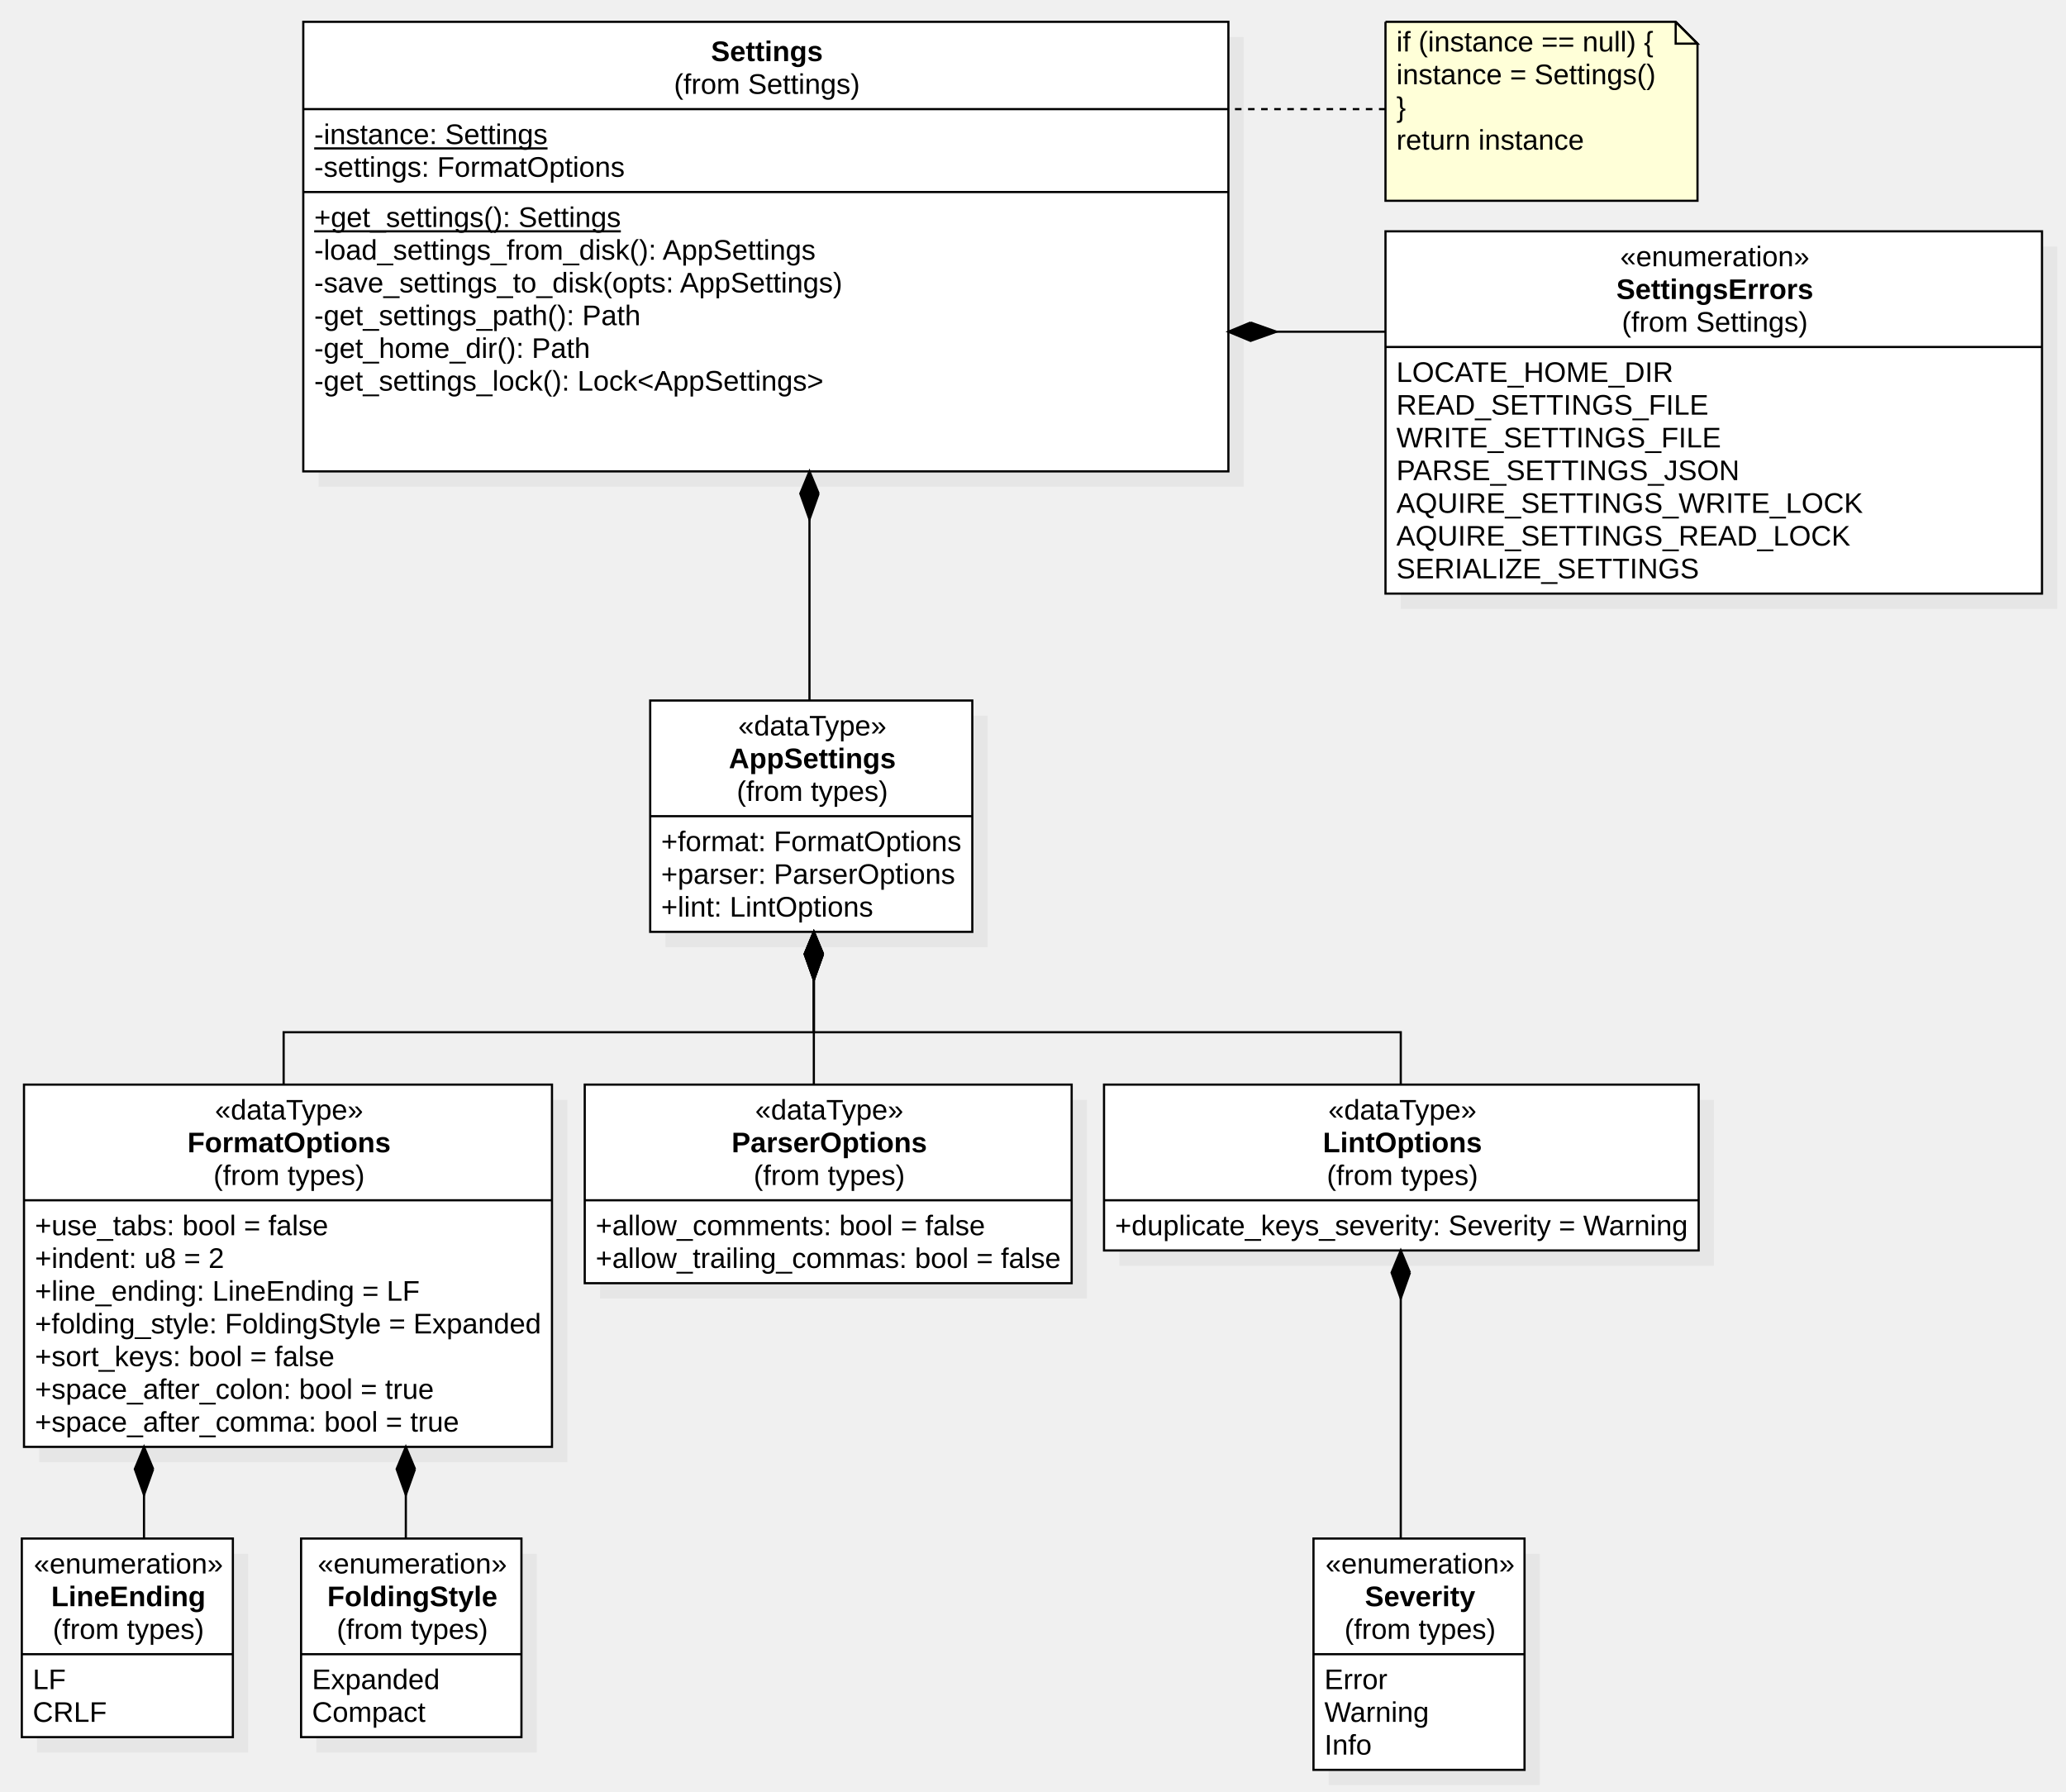
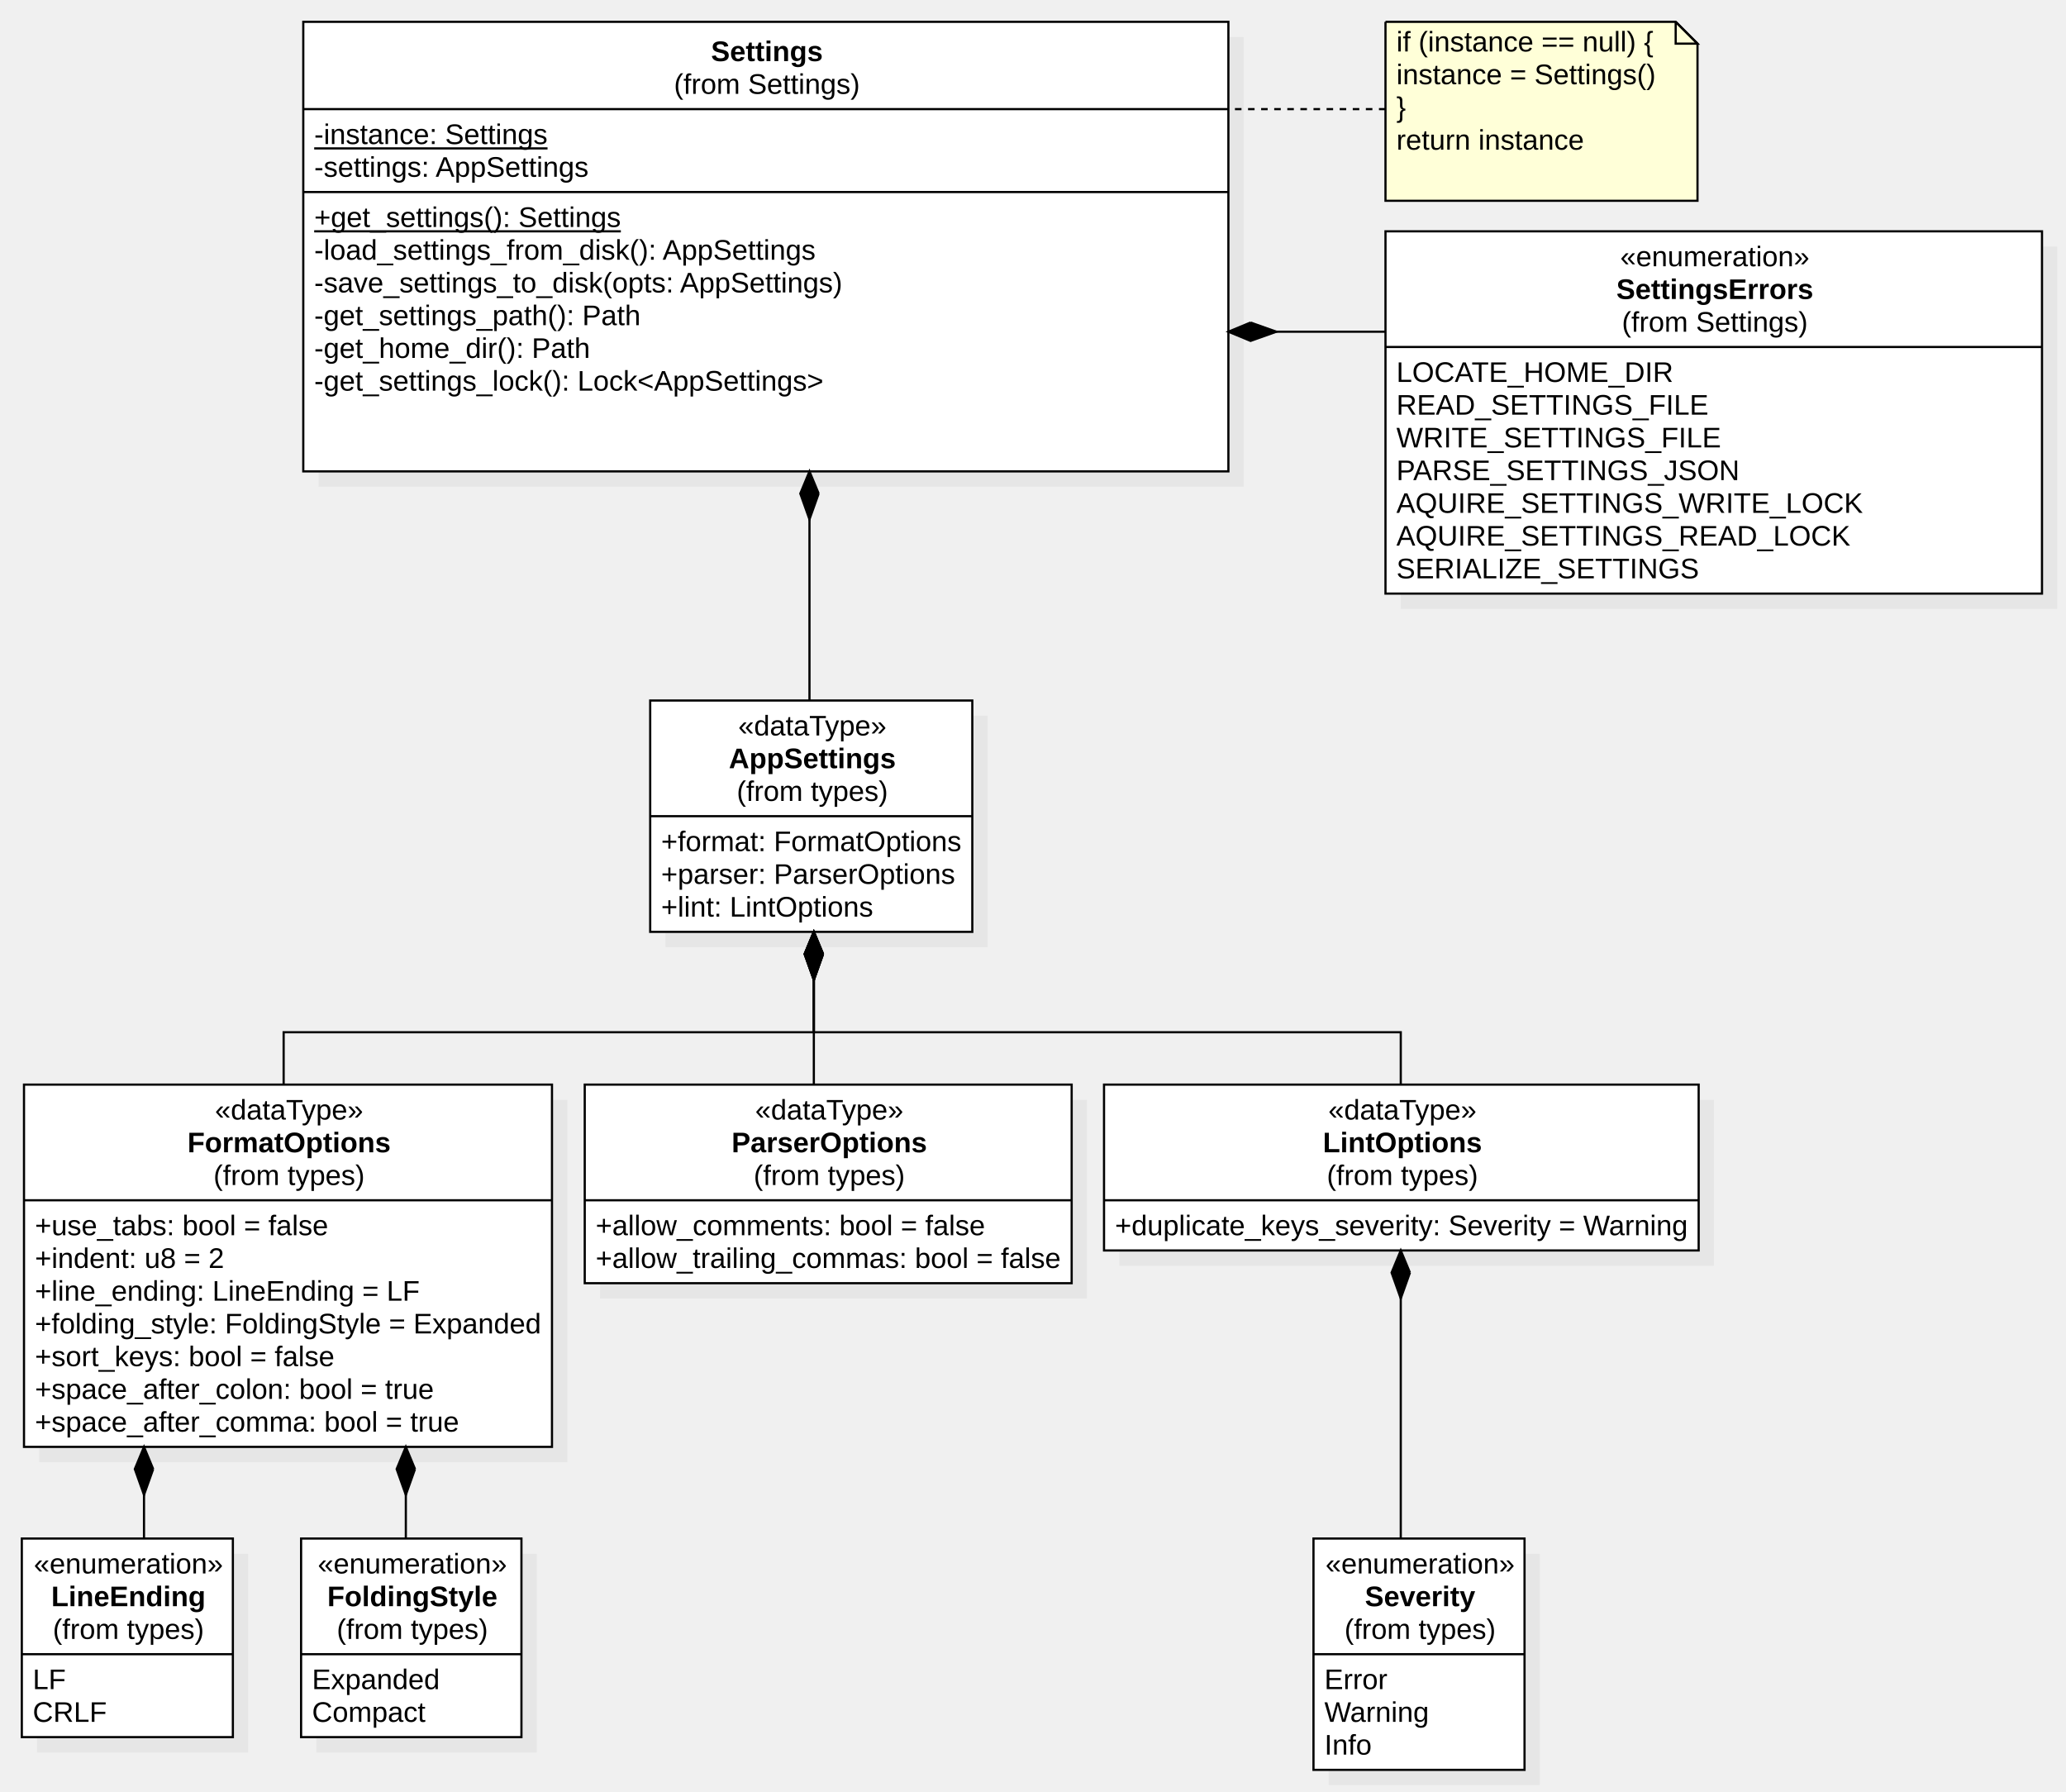
<svg xmlns="http://www.w3.org/2000/svg" version="1.1" width="946.894" height="821">
  <defs />
  <g>
    <g>
      <rect fill="#C0C0C0" stroke="none" x="175" y="79" width="424" height="206" transform="matrix(1 0 0 1 -29 -62)" fill-opacity="0.2" />
    </g>
    <g>
      <rect fill="#ffffff" stroke="none" x="168" y="72" width="424" height="206" transform="matrix(1 0 0 1 -29 -62)" />
    </g>
    <g>
      <path fill="none" stroke="#000000" paint-order="fill stroke markers" d=" M 139 10 L 563 10 L 563 216 L 139 216 L 139 10 Z Z" stroke-miterlimit="10" stroke-dasharray="" />
    </g>
    <g>
      <path fill="none" stroke="#000000" paint-order="fill stroke markers" d=" M 139 50 L 563 50" stroke-miterlimit="10" stroke-dasharray="" />
    </g>
    <g>
      <path fill="none" stroke="#000000" paint-order="fill stroke markers" d=" M 139 88 L 563 88" stroke-miterlimit="10" stroke-dasharray="" />
    </g>
    <g>
      <g>
        <path fill="none" stroke="none" />
        <text fill="#000000" stroke="none" font-family="Arial" font-size="13px" font-style="normal" font-weight="bold" text-decoration="undefined" x="380.5" y="85.5" text-anchor="middle" dominant-baseline="central" transform="matrix(1 0 0 1 -29 -62)">Settings</text>
      </g>
    </g>
    <g>
      <g>
        <path fill="none" stroke="none" />
        <text fill="#000000" stroke="none" font-family="Arial" font-size="13px" font-style="normal" font-weight="normal" text-decoration="undefined" x="380.5" y="100.5" text-anchor="middle" dominant-baseline="central" transform="matrix(1 0 0 1 -29 -62)">(from Settings)</text>
      </g>
    </g>
    <g>
      <g>
        <path fill="none" stroke="none" />
        <text fill="#000000" stroke="none" font-family="Arial" font-size="13px" font-style="normal" font-weight="normal" text-decoration="undefined" x="173" y="123.5" text-anchor="start" dominant-baseline="central" transform="matrix(1 0 0 1 -29 -62)">-instance: Settings</text>
        <path fill="none" stroke="#000000" paint-order="fill stroke markers" d=" M 144 68 L 250.945 68" stroke-miterlimit="10" stroke-dasharray="" />
      </g>
    </g>
    <g>
      <g>
        <path fill="none" stroke="none" />
-         <text fill="#000000" stroke="none" font-family="Arial" font-size="13px" font-style="normal" font-weight="normal" text-decoration="undefined" x="173" y="138.5" text-anchor="start" dominant-baseline="central" transform="matrix(1 0 0 1 -29 -62)">-settings: FormatOptions</text>
+         <text fill="#000000" stroke="none" font-family="Arial" font-size="13px" font-style="normal" font-weight="normal" text-decoration="undefined" x="173" y="138.5" text-anchor="start" dominant-baseline="central" transform="matrix(1 0 0 1 -29 -62)">-settings: AppSettings</text>
      </g>
    </g>
    <g>
      <g>
        <path fill="none" stroke="none" />
        <text fill="#000000" stroke="none" font-family="Arial" font-size="13px" font-style="normal" font-weight="normal" text-decoration="undefined" x="173" y="161.5" text-anchor="start" dominant-baseline="central" transform="matrix(1 0 0 1 -29 -62)">+get_settings(): Settings</text>
        <path fill="none" stroke="#000000" paint-order="fill stroke markers" d=" M 144 106 L 284.55 106" stroke-miterlimit="10" stroke-dasharray="" />
      </g>
    </g>
    <g>
      <g>
        <path fill="none" stroke="none" />
        <text fill="#000000" stroke="none" font-family="Arial" font-size="13px" font-style="normal" font-weight="normal" text-decoration="undefined" x="173" y="176.5" text-anchor="start" dominant-baseline="central" transform="matrix(1 0 0 1 -29 -62)">-load_settings_from_disk(): AppSettings</text>
      </g>
    </g>
    <g>
      <g>
        <path fill="none" stroke="none" />
        <text fill="#000000" stroke="none" font-family="Arial" font-size="13px" font-style="normal" font-weight="normal" text-decoration="undefined" x="173" y="191.5" text-anchor="start" dominant-baseline="central" transform="matrix(1 0 0 1 -29 -62)">-save_settings_to_disk(opts: AppSettings)</text>
      </g>
    </g>
    <g>
      <g>
        <path fill="none" stroke="none" />
        <text fill="#000000" stroke="none" font-family="Arial" font-size="13px" font-style="normal" font-weight="normal" text-decoration="undefined" x="173" y="206.5" text-anchor="start" dominant-baseline="central" transform="matrix(1 0 0 1 -29 -62)">-get_settings_path(): Path</text>
      </g>
    </g>
    <g>
      <g>
        <path fill="none" stroke="none" />
        <text fill="#000000" stroke="none" font-family="Arial" font-size="13px" font-style="normal" font-weight="normal" text-decoration="undefined" x="173" y="221.5" text-anchor="start" dominant-baseline="central" transform="matrix(1 0 0 1 -29 -62)">-get_home_dir(): Path</text>
      </g>
    </g>
    <g>
      <g>
        <path fill="none" stroke="none" />
        <text fill="#000000" stroke="none" font-family="Arial" font-size="13px" font-style="normal" font-weight="normal" text-decoration="undefined" x="173" y="236.5" text-anchor="start" dominant-baseline="central" transform="matrix(1 0 0 1 -29 -62)">-get_settings_lock(): Lock&lt;AppSettings&gt;</text>
      </g>
    </g>
    <g>
      <path fill="#FFFFD8" stroke="none" paint-order="stroke fill markers" d=" M 635 10 L 768 10 L 778 20 L 778 92 L 635 92 L 635 10" />
    </g>
    <g>
      <path fill="none" stroke="#000000" paint-order="fill stroke markers" d=" M 635 10 L 768 10 L 778 20 L 778 92 L 635 92 L 635 10 L 635 10" stroke-miterlimit="10" stroke-dasharray="" />
    </g>
    <g>
      <path fill="none" stroke="#000000" paint-order="fill stroke markers" d=" M 768 10 L 768 20 L 778 20 L 768 10" stroke-miterlimit="10" stroke-dasharray="" />
    </g>
    <g>
      <g>
        <path fill="none" stroke="none" />
        <text fill="#000000" stroke="none" font-family="Arial" font-size="13px" font-style="normal" font-weight="normal" text-decoration="undefined" x="669" y="77" text-anchor="start" dominant-baseline="text-before-edge" transform="matrix(1 0 0 1 -29 -62)">if (instance == null) {</text>
      </g>
    </g>
    <g>
      <g>
        <path fill="none" stroke="none" />
        <text fill="#000000" stroke="none" font-family="Arial" font-size="13px" font-style="normal" font-weight="normal" text-decoration="undefined" x="669" y="92" text-anchor="start" dominant-baseline="text-before-edge" transform="matrix(1 0 0 1 -29 -62)">    instance = Settings()</text>
      </g>
    </g>
    <g>
      <g>
        <path fill="none" stroke="none" />
        <text fill="#000000" stroke="none" font-family="Arial" font-size="13px" font-style="normal" font-weight="normal" text-decoration="undefined" x="669" y="107" text-anchor="start" dominant-baseline="text-before-edge" transform="matrix(1 0 0 1 -29 -62)">}</text>
      </g>
    </g>
    <g>
      <g>
        <path fill="none" stroke="none" />
        <text fill="#000000" stroke="none" font-family="Arial" font-size="13px" font-style="normal" font-weight="normal" text-decoration="undefined" x="669" y="122" text-anchor="start" dominant-baseline="text-before-edge" transform="matrix(1 0 0 1 -29 -62)">return instance</text>
      </g>
    </g>
    <g>
      <path fill="none" stroke="#000000" paint-order="fill stroke markers" d=" M 635 50 L 563 50" stroke-miterlimit="10" stroke-dasharray="3" />
    </g>
    <g>
      <rect fill="#C0C0C0" stroke="none" x="671" y="175" width="300.894" height="166" transform="matrix(1 0 0 1 -29 -62)" fill-opacity="0.2" />
    </g>
    <g>
      <rect fill="#ffffff" stroke="none" x="664" y="168" width="300.894" height="166" transform="matrix(1 0 0 1 -29 -62)" />
    </g>
    <g>
      <path fill="none" stroke="#000000" paint-order="fill stroke markers" d=" M 635 106 L 935.894 106 L 935.894 272 L 635 272 L 635 106 Z Z" stroke-miterlimit="10" stroke-dasharray="" />
    </g>
    <g>
      <path fill="none" stroke="#000000" paint-order="fill stroke markers" d=" M 635 159 L 935.894 159" stroke-miterlimit="10" stroke-dasharray="" />
    </g>
    <g>
      <g>
        <path fill="none" stroke="none" />
        <text fill="#000000" stroke="none" font-family="Arial" font-size="13px" font-style="normal" font-weight="normal" text-decoration="undefined" x="814.947" y="179.5" text-anchor="middle" dominant-baseline="central" transform="matrix(1 0 0 1 -29 -62)">«enumeration»</text>
      </g>
    </g>
    <g>
      <g>
        <path fill="none" stroke="none" />
        <text fill="#000000" stroke="none" font-family="Arial" font-size="13px" font-style="normal" font-weight="bold" text-decoration="undefined" x="814.947" y="194.5" text-anchor="middle" dominant-baseline="central" transform="matrix(1 0 0 1 -29 -62)">SettingsErrors</text>
      </g>
    </g>
    <g>
      <g>
        <path fill="none" stroke="none" />
        <text fill="#000000" stroke="none" font-family="Arial" font-size="13px" font-style="normal" font-weight="normal" text-decoration="undefined" x="814.947" y="209.5" text-anchor="middle" dominant-baseline="central" transform="matrix(1 0 0 1 -29 -62)">(from Settings)</text>
      </g>
    </g>
    <g>
      <g>
        <path fill="none" stroke="none" />
        <text fill="#000000" stroke="none" font-family="Arial" font-size="13px" font-style="normal" font-weight="normal" text-decoration="undefined" x="669" y="232.5" text-anchor="start" dominant-baseline="central" transform="matrix(1 0 0 1 -29 -62)">LOCATE_HOME_DIR</text>
      </g>
    </g>
    <g>
      <g>
        <path fill="none" stroke="none" />
        <text fill="#000000" stroke="none" font-family="Arial" font-size="13px" font-style="normal" font-weight="normal" text-decoration="undefined" x="669" y="247.5" text-anchor="start" dominant-baseline="central" transform="matrix(1 0 0 1 -29 -62)">READ_SETTINGS_FILE</text>
      </g>
    </g>
    <g>
      <g>
        <path fill="none" stroke="none" />
        <text fill="#000000" stroke="none" font-family="Arial" font-size="13px" font-style="normal" font-weight="normal" text-decoration="undefined" x="669" y="262.5" text-anchor="start" dominant-baseline="central" transform="matrix(1 0 0 1 -29 -62)">WRITE_SETTINGS_FILE</text>
      </g>
    </g>
    <g>
      <g>
        <path fill="none" stroke="none" />
        <text fill="#000000" stroke="none" font-family="Arial" font-size="13px" font-style="normal" font-weight="normal" text-decoration="undefined" x="669" y="277.5" text-anchor="start" dominant-baseline="central" transform="matrix(1 0 0 1 -29 -62)">PARSE_SETTINGS_JSON</text>
      </g>
    </g>
    <g>
      <g>
        <path fill="none" stroke="none" />
        <text fill="#000000" stroke="none" font-family="Arial" font-size="13px" font-style="normal" font-weight="normal" text-decoration="undefined" x="669" y="292.5" text-anchor="start" dominant-baseline="central" transform="matrix(1 0 0 1 -29 -62)">AQUIRE_SETTINGS_WRITE_LOCK</text>
      </g>
    </g>
    <g>
      <g>
        <path fill="none" stroke="none" />
        <text fill="#000000" stroke="none" font-family="Arial" font-size="13px" font-style="normal" font-weight="normal" text-decoration="undefined" x="669" y="307.5" text-anchor="start" dominant-baseline="central" transform="matrix(1 0 0 1 -29 -62)">AQUIRE_SETTINGS_READ_LOCK</text>
      </g>
    </g>
    <g>
      <g>
        <path fill="none" stroke="none" />
        <text fill="#000000" stroke="none" font-family="Arial" font-size="13px" font-style="normal" font-weight="normal" text-decoration="undefined" x="669" y="322.5" text-anchor="start" dominant-baseline="central" transform="matrix(1 0 0 1 -29 -62)">SERIALIZE_SETTINGS</text>
      </g>
    </g>
    <g>
      <path fill="none" stroke="#000000" paint-order="fill stroke markers" d=" M 635 152 L 563 152" stroke-miterlimit="10" stroke-dasharray="" />
    </g>
    <g>
      <path fill="#000000" stroke="none" paint-order="stroke fill markers" d=" M 573.163 147.79 L 563 152 L 573.163 156.21 L 585 152" />
    </g>
    <g>
      <path fill="none" stroke="#000000" paint-order="fill stroke markers" d=" M 573.163 147.79 L 563 152 L 573.163 156.21 L 585 152 L 573.163 147.79" stroke-miterlimit="10" stroke-dasharray="" />
    </g>
    <g>
      <rect fill="#C0C0C0" stroke="none" x="47" y="566" width="241.988" height="166" transform="matrix(1 0 0 1 -29 -62)" fill-opacity="0.2" />
    </g>
    <g>
      <rect fill="#ffffff" stroke="none" x="40" y="559" width="241.988" height="166" transform="matrix(1 0 0 1 -29 -62)" />
    </g>
    <g>
      <path fill="none" stroke="#000000" paint-order="fill stroke markers" d=" M 11 497 L 252.988 497 L 252.988 663 L 11 663 L 11 497 Z Z" stroke-miterlimit="10" stroke-dasharray="" />
    </g>
    <g>
      <path fill="none" stroke="#000000" paint-order="fill stroke markers" d=" M 11 550 L 252.988 550" stroke-miterlimit="10" stroke-dasharray="" />
    </g>
    <g>
      <g>
        <path fill="none" stroke="none" />
        <text fill="#000000" stroke="none" font-family="Arial" font-size="13px" font-style="normal" font-weight="normal" text-decoration="undefined" x="161.494" y="570.5" text-anchor="middle" dominant-baseline="central" transform="matrix(1 0 0 1 -29 -62)">«dataType»</text>
      </g>
    </g>
    <g>
      <g>
        <path fill="none" stroke="none" />
        <text fill="#000000" stroke="none" font-family="Arial" font-size="13px" font-style="normal" font-weight="bold" text-decoration="undefined" x="161.494" y="585.5" text-anchor="middle" dominant-baseline="central" transform="matrix(1 0 0 1 -29 -62)">FormatOptions</text>
      </g>
    </g>
    <g>
      <g>
        <path fill="none" stroke="none" />
        <text fill="#000000" stroke="none" font-family="Arial" font-size="13px" font-style="normal" font-weight="normal" text-decoration="undefined" x="161.494" y="600.5" text-anchor="middle" dominant-baseline="central" transform="matrix(1 0 0 1 -29 -62)">(from types)</text>
      </g>
    </g>
    <g>
      <g>
        <path fill="none" stroke="none" />
        <text fill="#000000" stroke="none" font-family="Arial" font-size="13px" font-style="normal" font-weight="normal" text-decoration="undefined" x="45" y="623.5" text-anchor="start" dominant-baseline="central" transform="matrix(1 0 0 1 -29 -62)">+use_tabs: bool = false</text>
      </g>
    </g>
    <g>
      <g>
        <path fill="none" stroke="none" />
        <text fill="#000000" stroke="none" font-family="Arial" font-size="13px" font-style="normal" font-weight="normal" text-decoration="undefined" x="45" y="638.5" text-anchor="start" dominant-baseline="central" transform="matrix(1 0 0 1 -29 -62)">+indent: u8 = 2</text>
      </g>
    </g>
    <g>
      <g>
        <path fill="none" stroke="none" />
        <text fill="#000000" stroke="none" font-family="Arial" font-size="13px" font-style="normal" font-weight="normal" text-decoration="undefined" x="45" y="653.5" text-anchor="start" dominant-baseline="central" transform="matrix(1 0 0 1 -29 -62)">+line_ending: LineEnding = LF</text>
      </g>
    </g>
    <g>
      <g>
        <path fill="none" stroke="none" />
        <text fill="#000000" stroke="none" font-family="Arial" font-size="13px" font-style="normal" font-weight="normal" text-decoration="undefined" x="45" y="668.5" text-anchor="start" dominant-baseline="central" transform="matrix(1 0 0 1 -29 -62)">+folding_style: FoldingStyle = Expanded</text>
      </g>
    </g>
    <g>
      <g>
        <path fill="none" stroke="none" />
        <text fill="#000000" stroke="none" font-family="Arial" font-size="13px" font-style="normal" font-weight="normal" text-decoration="undefined" x="45" y="683.5" text-anchor="start" dominant-baseline="central" transform="matrix(1 0 0 1 -29 -62)">+sort_keys: bool = false</text>
      </g>
    </g>
    <g>
      <g>
        <path fill="none" stroke="none" />
        <text fill="#000000" stroke="none" font-family="Arial" font-size="13px" font-style="normal" font-weight="normal" text-decoration="undefined" x="45" y="698.5" text-anchor="start" dominant-baseline="central" transform="matrix(1 0 0 1 -29 -62)">+space_after_colon: bool = true</text>
      </g>
    </g>
    <g>
      <g>
        <path fill="none" stroke="none" />
        <text fill="#000000" stroke="none" font-family="Arial" font-size="13px" font-style="normal" font-weight="normal" text-decoration="undefined" x="45" y="713.5" text-anchor="start" dominant-baseline="central" transform="matrix(1 0 0 1 -29 -62)">+space_after_comma: bool = true</text>
      </g>
    </g>
    <g>
      <rect fill="#C0C0C0" stroke="none" x="46" y="774" width="96.728" height="91" transform="matrix(1 0 0 1 -29 -62)" fill-opacity="0.2" />
    </g>
    <g>
      <rect fill="#ffffff" stroke="none" x="39" y="767" width="96.728" height="91" transform="matrix(1 0 0 1 -29 -62)" />
    </g>
    <g>
      <path fill="none" stroke="#000000" paint-order="fill stroke markers" d=" M 10 705 L 106.728 705 L 106.728 796 L 10 796 L 10 705 Z Z" stroke-miterlimit="10" stroke-dasharray="" />
    </g>
    <g>
      <path fill="none" stroke="#000000" paint-order="fill stroke markers" d=" M 10 758 L 106.728 758" stroke-miterlimit="10" stroke-dasharray="" />
    </g>
    <g>
      <g>
        <path fill="none" stroke="none" />
        <text fill="#000000" stroke="none" font-family="Arial" font-size="13px" font-style="normal" font-weight="normal" text-decoration="undefined" x="87.864" y="778.5" text-anchor="middle" dominant-baseline="central" transform="matrix(1 0 0 1 -29 -62)">«enumeration»</text>
      </g>
    </g>
    <g>
      <g>
        <path fill="none" stroke="none" />
        <text fill="#000000" stroke="none" font-family="Arial" font-size="13px" font-style="normal" font-weight="bold" text-decoration="undefined" x="87.864" y="793.5" text-anchor="middle" dominant-baseline="central" transform="matrix(1 0 0 1 -29 -62)">LineEnding</text>
      </g>
    </g>
    <g>
      <g>
        <path fill="none" stroke="none" />
        <text fill="#000000" stroke="none" font-family="Arial" font-size="13px" font-style="normal" font-weight="normal" text-decoration="undefined" x="87.864" y="808.5" text-anchor="middle" dominant-baseline="central" transform="matrix(1 0 0 1 -29 -62)">(from types)</text>
      </g>
    </g>
    <g>
      <g>
        <path fill="none" stroke="none" />
        <text fill="#000000" stroke="none" font-family="Arial" font-size="13px" font-style="normal" font-weight="normal" text-decoration="undefined" x="44" y="831.5" text-anchor="start" dominant-baseline="central" transform="matrix(1 0 0 1 -29 -62)">LF</text>
      </g>
    </g>
    <g>
      <g>
        <path fill="none" stroke="none" />
        <text fill="#000000" stroke="none" font-family="Arial" font-size="13px" font-style="normal" font-weight="normal" text-decoration="undefined" x="44" y="846.5" text-anchor="start" dominant-baseline="central" transform="matrix(1 0 0 1 -29 -62)">CRLF</text>
      </g>
    </g>
    <g>
      <rect fill="#C0C0C0" stroke="none" x="174" y="774" width="100.987" height="91" transform="matrix(1 0 0 1 -29 -62)" fill-opacity="0.2" />
    </g>
    <g>
      <rect fill="#ffffff" stroke="none" x="167" y="767" width="100.987" height="91" transform="matrix(1 0 0 1 -29 -62)" />
    </g>
    <g>
      <path fill="none" stroke="#000000" paint-order="fill stroke markers" d=" M 138 705 L 238.987 705 L 238.987 796 L 138 796 L 138 705 Z Z" stroke-miterlimit="10" stroke-dasharray="" />
    </g>
    <g>
      <path fill="none" stroke="#000000" paint-order="fill stroke markers" d=" M 138 758 L 238.987 758" stroke-miterlimit="10" stroke-dasharray="" />
    </g>
    <g>
      <g>
        <path fill="none" stroke="none" />
        <text fill="#000000" stroke="none" font-family="Arial" font-size="13px" font-style="normal" font-weight="normal" text-decoration="undefined" x="217.994" y="778.5" text-anchor="middle" dominant-baseline="central" transform="matrix(1 0 0 1 -29 -62)">«enumeration»</text>
      </g>
    </g>
    <g>
      <g>
        <path fill="none" stroke="none" />
        <text fill="#000000" stroke="none" font-family="Arial" font-size="13px" font-style="normal" font-weight="bold" text-decoration="undefined" x="217.994" y="793.5" text-anchor="middle" dominant-baseline="central" transform="matrix(1 0 0 1 -29 -62)">FoldingStyle</text>
      </g>
    </g>
    <g>
      <g>
        <path fill="none" stroke="none" />
        <text fill="#000000" stroke="none" font-family="Arial" font-size="13px" font-style="normal" font-weight="normal" text-decoration="undefined" x="217.994" y="808.5" text-anchor="middle" dominant-baseline="central" transform="matrix(1 0 0 1 -29 -62)">(from types)</text>
      </g>
    </g>
    <g>
      <g>
        <path fill="none" stroke="none" />
        <text fill="#000000" stroke="none" font-family="Arial" font-size="13px" font-style="normal" font-weight="normal" text-decoration="undefined" x="172" y="831.5" text-anchor="start" dominant-baseline="central" transform="matrix(1 0 0 1 -29 -62)">Expanded</text>
      </g>
    </g>
    <g>
      <g>
        <path fill="none" stroke="none" />
        <text fill="#000000" stroke="none" font-family="Arial" font-size="13px" font-style="normal" font-weight="normal" text-decoration="undefined" x="172" y="846.5" text-anchor="start" dominant-baseline="central" transform="matrix(1 0 0 1 -29 -62)">Compact</text>
      </g>
    </g>
    <g>
      <path fill="none" stroke="#000000" paint-order="fill stroke markers" d=" M 186 705 L 186 663" stroke-miterlimit="10" stroke-dasharray="" />
    </g>
    <g>
      <path fill="#000000" stroke="none" paint-order="stroke fill markers" d=" M 190.21 673.163 L 186 663 L 181.79 673.163 L 186 685" />
    </g>
    <g>
      <path fill="none" stroke="#000000" paint-order="fill stroke markers" d=" M 190.21 673.163 L 186 663 L 181.79 673.163 L 186 685 L 190.21 673.163" stroke-miterlimit="10" stroke-dasharray="" />
    </g>
    <g>
      <path fill="none" stroke="#000000" paint-order="fill stroke markers" d=" M 66 705 L 66 663" stroke-miterlimit="10" stroke-dasharray="" />
    </g>
    <g>
      <path fill="#000000" stroke="none" paint-order="stroke fill markers" d=" M 70.21 673.163 L 66 663 L 61.79 673.163 L 66 685" />
    </g>
    <g>
      <path fill="none" stroke="#000000" paint-order="fill stroke markers" d=" M 70.21 673.163 L 66 663 L 61.79 673.163 L 66 685 L 70.21 673.163" stroke-miterlimit="10" stroke-dasharray="" />
    </g>
    <g>
      <rect fill="#C0C0C0" stroke="none" x="304" y="566" width="223.167" height="91" transform="matrix(1 0 0 1 -29 -62)" fill-opacity="0.2" />
    </g>
    <g>
      <rect fill="#ffffff" stroke="none" x="297" y="559" width="223.167" height="91" transform="matrix(1 0 0 1 -29 -62)" />
    </g>
    <g>
      <path fill="none" stroke="#000000" paint-order="fill stroke markers" d=" M 268 497 L 491.167 497 L 491.167 588 L 268 588 L 268 497 Z Z" stroke-miterlimit="10" stroke-dasharray="" />
    </g>
    <g>
      <path fill="none" stroke="#000000" paint-order="fill stroke markers" d=" M 268 550 L 491.167 550" stroke-miterlimit="10" stroke-dasharray="" />
    </g>
    <g>
      <g>
        <path fill="none" stroke="none" />
        <text fill="#000000" stroke="none" font-family="Arial" font-size="13px" font-style="normal" font-weight="normal" text-decoration="undefined" x="409.083" y="570.5" text-anchor="middle" dominant-baseline="central" transform="matrix(1 0 0 1 -29 -62)">«dataType»</text>
      </g>
    </g>
    <g>
      <g>
        <path fill="none" stroke="none" />
        <text fill="#000000" stroke="none" font-family="Arial" font-size="13px" font-style="normal" font-weight="bold" text-decoration="undefined" x="409.083" y="585.5" text-anchor="middle" dominant-baseline="central" transform="matrix(1 0 0 1 -29 -62)">ParserOptions</text>
      </g>
    </g>
    <g>
      <g>
        <path fill="none" stroke="none" />
        <text fill="#000000" stroke="none" font-family="Arial" font-size="13px" font-style="normal" font-weight="normal" text-decoration="undefined" x="409.083" y="600.5" text-anchor="middle" dominant-baseline="central" transform="matrix(1 0 0 1 -29 -62)">(from types)</text>
      </g>
    </g>
    <g>
      <g>
        <path fill="none" stroke="none" />
        <text fill="#000000" stroke="none" font-family="Arial" font-size="13px" font-style="normal" font-weight="normal" text-decoration="undefined" x="302" y="623.5" text-anchor="start" dominant-baseline="central" transform="matrix(1 0 0 1 -29 -62)">+allow_comments: bool = false</text>
      </g>
    </g>
    <g>
      <g>
        <path fill="none" stroke="none" />
        <text fill="#000000" stroke="none" font-family="Arial" font-size="13px" font-style="normal" font-weight="normal" text-decoration="undefined" x="302" y="638.5" text-anchor="start" dominant-baseline="central" transform="matrix(1 0 0 1 -29 -62)">+allow_trailing_commas: bool = false</text>
      </g>
    </g>
    <g>
      <rect fill="#C0C0C0" stroke="none" x="542" y="566" width="272.533" height="76" transform="matrix(1 0 0 1 -29 -62)" fill-opacity="0.2" />
    </g>
    <g>
      <rect fill="#ffffff" stroke="none" x="535" y="559" width="272.533" height="76" transform="matrix(1 0 0 1 -29 -62)" />
    </g>
    <g>
      <path fill="none" stroke="#000000" paint-order="fill stroke markers" d=" M 506 497 L 778.533 497 L 778.533 573 L 506 573 L 506 497 Z Z" stroke-miterlimit="10" stroke-dasharray="" />
    </g>
    <g>
      <path fill="none" stroke="#000000" paint-order="fill stroke markers" d=" M 506 550 L 778.533 550" stroke-miterlimit="10" stroke-dasharray="" />
    </g>
    <g>
      <g>
        <path fill="none" stroke="none" />
        <text fill="#000000" stroke="none" font-family="Arial" font-size="13px" font-style="normal" font-weight="normal" text-decoration="undefined" x="671.766" y="570.5" text-anchor="middle" dominant-baseline="central" transform="matrix(1 0 0 1 -29 -62)">«dataType»</text>
      </g>
    </g>
    <g>
      <g>
        <path fill="none" stroke="none" />
        <text fill="#000000" stroke="none" font-family="Arial" font-size="13px" font-style="normal" font-weight="bold" text-decoration="undefined" x="671.766" y="585.5" text-anchor="middle" dominant-baseline="central" transform="matrix(1 0 0 1 -29 -62)">LintOptions</text>
      </g>
    </g>
    <g>
      <g>
        <path fill="none" stroke="none" />
        <text fill="#000000" stroke="none" font-family="Arial" font-size="13px" font-style="normal" font-weight="normal" text-decoration="undefined" x="671.766" y="600.5" text-anchor="middle" dominant-baseline="central" transform="matrix(1 0 0 1 -29 -62)">(from types)</text>
      </g>
    </g>
    <g>
      <g>
        <path fill="none" stroke="none" />
        <text fill="#000000" stroke="none" font-family="Arial" font-size="13px" font-style="normal" font-weight="normal" text-decoration="undefined" x="540" y="623.5" text-anchor="start" dominant-baseline="central" transform="matrix(1 0 0 1 -29 -62)">+duplicate_keys_severity: Severity = Warning</text>
      </g>
    </g>
    <g>
      <rect fill="#C0C0C0" stroke="none" x="638" y="774" width="96.728" height="106" transform="matrix(1 0 0 1 -29 -62)" fill-opacity="0.2" />
    </g>
    <g>
      <rect fill="#ffffff" stroke="none" x="631" y="767" width="96.728" height="106" transform="matrix(1 0 0 1 -29 -62)" />
    </g>
    <g>
      <path fill="none" stroke="#000000" paint-order="fill stroke markers" d=" M 602 705 L 698.728 705 L 698.728 811 L 602 811 L 602 705 Z Z" stroke-miterlimit="10" stroke-dasharray="" />
    </g>
    <g>
      <path fill="none" stroke="#000000" paint-order="fill stroke markers" d=" M 602 758 L 698.728 758" stroke-miterlimit="10" stroke-dasharray="" />
    </g>
    <g>
      <g>
        <path fill="none" stroke="none" />
        <text fill="#000000" stroke="none" font-family="Arial" font-size="13px" font-style="normal" font-weight="normal" text-decoration="undefined" x="679.864" y="778.5" text-anchor="middle" dominant-baseline="central" transform="matrix(1 0 0 1 -29 -62)">«enumeration»</text>
      </g>
    </g>
    <g>
      <g>
        <path fill="none" stroke="none" />
        <text fill="#000000" stroke="none" font-family="Arial" font-size="13px" font-style="normal" font-weight="bold" text-decoration="undefined" x="679.864" y="793.5" text-anchor="middle" dominant-baseline="central" transform="matrix(1 0 0 1 -29 -62)">Severity</text>
      </g>
    </g>
    <g>
      <g>
        <path fill="none" stroke="none" />
        <text fill="#000000" stroke="none" font-family="Arial" font-size="13px" font-style="normal" font-weight="normal" text-decoration="undefined" x="679.864" y="808.5" text-anchor="middle" dominant-baseline="central" transform="matrix(1 0 0 1 -29 -62)">(from types)</text>
      </g>
    </g>
    <g>
      <g>
        <path fill="none" stroke="none" />
        <text fill="#000000" stroke="none" font-family="Arial" font-size="13px" font-style="normal" font-weight="normal" text-decoration="undefined" x="636" y="831.5" text-anchor="start" dominant-baseline="central" transform="matrix(1 0 0 1 -29 -62)">Error</text>
      </g>
    </g>
    <g>
      <g>
        <path fill="none" stroke="none" />
        <text fill="#000000" stroke="none" font-family="Arial" font-size="13px" font-style="normal" font-weight="normal" text-decoration="undefined" x="636" y="846.5" text-anchor="start" dominant-baseline="central" transform="matrix(1 0 0 1 -29 -62)">Warning</text>
      </g>
    </g>
    <g>
      <g>
        <path fill="none" stroke="none" />
        <text fill="#000000" stroke="none" font-family="Arial" font-size="13px" font-style="normal" font-weight="normal" text-decoration="undefined" x="636" y="861.5" text-anchor="start" dominant-baseline="central" transform="matrix(1 0 0 1 -29 -62)">Info</text>
      </g>
    </g>
    <g>
      <path fill="none" stroke="#000000" paint-order="fill stroke markers" d=" M 642 705 L 642 573" stroke-miterlimit="10" stroke-dasharray="" />
    </g>
    <g>
      <path fill="#000000" stroke="none" paint-order="stroke fill markers" d=" M 646.21 583.163 L 642 573 L 637.79 583.163 L 642 595" />
    </g>
    <g>
      <path fill="none" stroke="#000000" paint-order="fill stroke markers" d=" M 646.21 583.163 L 642 573 L 637.79 583.163 L 642 595 L 646.21 583.163" stroke-miterlimit="10" stroke-dasharray="" />
    </g>
    <g>
      <rect fill="#C0C0C0" stroke="none" x="334" y="390" width="147.63" height="106" transform="matrix(1 0 0 1 -29 -62)" fill-opacity="0.2" />
    </g>
    <g>
      <rect fill="#ffffff" stroke="none" x="327" y="383" width="147.63" height="106" transform="matrix(1 0 0 1 -29 -62)" />
    </g>
    <g>
      <path fill="none" stroke="#000000" paint-order="fill stroke markers" d=" M 298 321 L 445.63 321 L 445.63 427 L 298 427 L 298 321 Z Z" stroke-miterlimit="10" stroke-dasharray="" />
    </g>
    <g>
      <path fill="none" stroke="#000000" paint-order="fill stroke markers" d=" M 298 374 L 445.63 374" stroke-miterlimit="10" stroke-dasharray="" />
    </g>
    <g>
      <g>
        <path fill="none" stroke="none" />
        <text fill="#000000" stroke="none" font-family="Arial" font-size="13px" font-style="normal" font-weight="normal" text-decoration="undefined" x="401.315" y="394.5" text-anchor="middle" dominant-baseline="central" transform="matrix(1 0 0 1 -29 -62)">«dataType»</text>
      </g>
    </g>
    <g>
      <g>
        <path fill="none" stroke="none" />
        <text fill="#000000" stroke="none" font-family="Arial" font-size="13px" font-style="normal" font-weight="bold" text-decoration="undefined" x="401.315" y="409.5" text-anchor="middle" dominant-baseline="central" transform="matrix(1 0 0 1 -29 -62)">AppSettings</text>
      </g>
    </g>
    <g>
      <g>
        <path fill="none" stroke="none" />
        <text fill="#000000" stroke="none" font-family="Arial" font-size="13px" font-style="normal" font-weight="normal" text-decoration="undefined" x="401.315" y="424.5" text-anchor="middle" dominant-baseline="central" transform="matrix(1 0 0 1 -29 -62)">(from types)</text>
      </g>
    </g>
    <g>
      <g>
        <path fill="none" stroke="none" />
        <text fill="#000000" stroke="none" font-family="Arial" font-size="13px" font-style="normal" font-weight="normal" text-decoration="undefined" x="332" y="447.5" text-anchor="start" dominant-baseline="central" transform="matrix(1 0 0 1 -29 -62)">+format: FormatOptions</text>
      </g>
    </g>
    <g>
      <g>
        <path fill="none" stroke="none" />
        <text fill="#000000" stroke="none" font-family="Arial" font-size="13px" font-style="normal" font-weight="normal" text-decoration="undefined" x="332" y="462.5" text-anchor="start" dominant-baseline="central" transform="matrix(1 0 0 1 -29 -62)">+parser: ParserOptions</text>
      </g>
    </g>
    <g>
      <g>
        <path fill="none" stroke="none" />
        <text fill="#000000" stroke="none" font-family="Arial" font-size="13px" font-style="normal" font-weight="normal" text-decoration="undefined" x="332" y="477.5" text-anchor="start" dominant-baseline="central" transform="matrix(1 0 0 1 -29 -62)">+lint: LintOptions</text>
      </g>
    </g>
    <g>
      <path fill="none" stroke="#000000" paint-order="fill stroke markers" d=" M 130 497 L 130 473 L 373 473 L 373 427" stroke-miterlimit="10" stroke-dasharray="" />
    </g>
    <g>
      <path fill="#000000" stroke="none" paint-order="stroke fill markers" d=" M 377.21 437.163 L 373 427 L 368.79 437.163 L 373 449" />
    </g>
    <g>
      <path fill="none" stroke="#000000" paint-order="fill stroke markers" d=" M 377.21 437.163 L 373 427 L 368.79 437.163 L 373 449 L 377.21 437.163" stroke-miterlimit="10" stroke-dasharray="" />
    </g>
    <g>
      <path fill="none" stroke="#000000" paint-order="fill stroke markers" d=" M 373 497 L 373 427" stroke-miterlimit="10" stroke-dasharray="" />
    </g>
    <g>
      <path fill="#000000" stroke="none" paint-order="stroke fill markers" d=" M 377.21 437.163 L 373 427 L 368.79 437.163 L 373 449" />
    </g>
    <g>
      <path fill="none" stroke="#000000" paint-order="fill stroke markers" d=" M 377.21 437.163 L 373 427 L 368.79 437.163 L 373 449 L 377.21 437.163" stroke-miterlimit="10" stroke-dasharray="" />
    </g>
    <g>
      <path fill="none" stroke="#000000" paint-order="fill stroke markers" d=" M 642 497 L 642 473 L 373 473 L 373 427" stroke-miterlimit="10" stroke-dasharray="" />
    </g>
    <g>
      <path fill="#000000" stroke="none" paint-order="stroke fill markers" d=" M 377.21 437.163 L 373 427 L 368.79 437.163 L 373 449" />
    </g>
    <g>
      <path fill="none" stroke="#000000" paint-order="fill stroke markers" d=" M 377.21 437.163 L 373 427 L 368.79 437.163 L 373 449 L 377.21 437.163" stroke-miterlimit="10" stroke-dasharray="" />
    </g>
    <g>
      <path fill="none" stroke="#000000" paint-order="fill stroke markers" d=" M 371 321 L 371 216" stroke-miterlimit="10" stroke-dasharray="" />
    </g>
    <g>
      <path fill="#000000" stroke="none" paint-order="stroke fill markers" d=" M 375.21 226.163 L 371 216 L 366.79 226.163 L 371 238" />
    </g>
    <g>
      <path fill="none" stroke="#000000" paint-order="fill stroke markers" d=" M 375.21 226.163 L 371 216 L 366.79 226.163 L 371 238 L 375.21 226.163" stroke-miterlimit="10" stroke-dasharray="" />
    </g>
  </g>
</svg>
